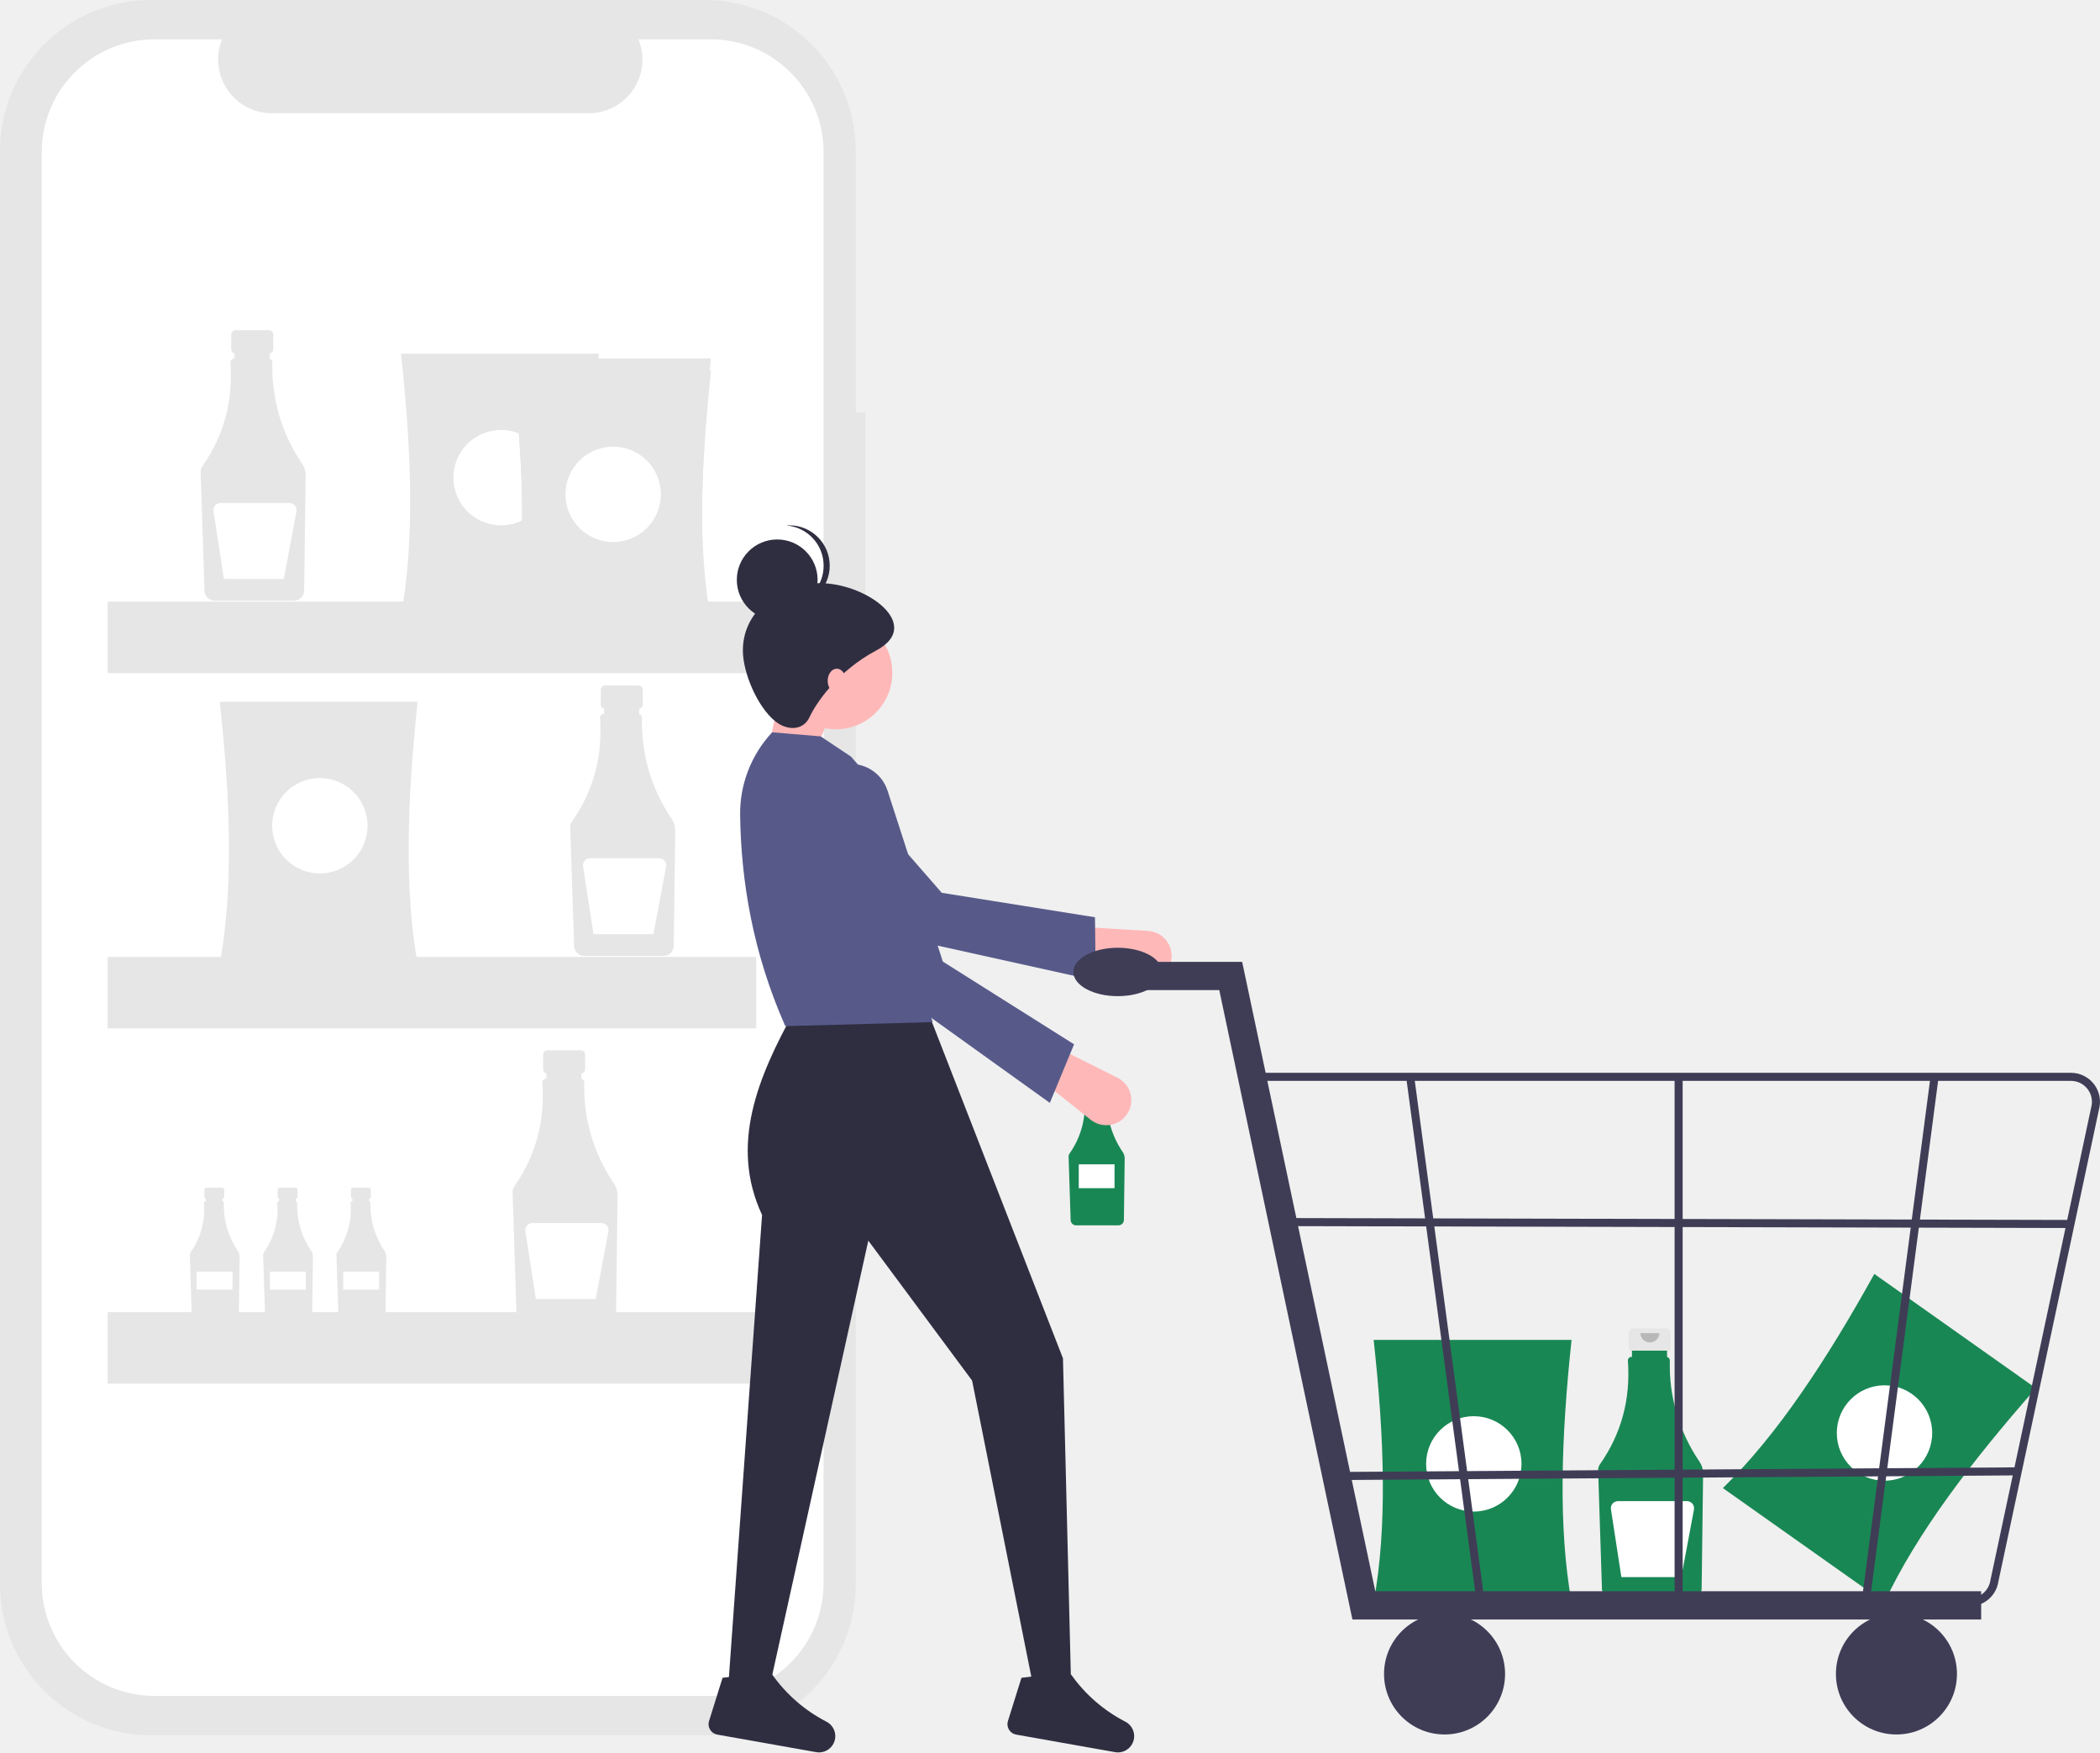
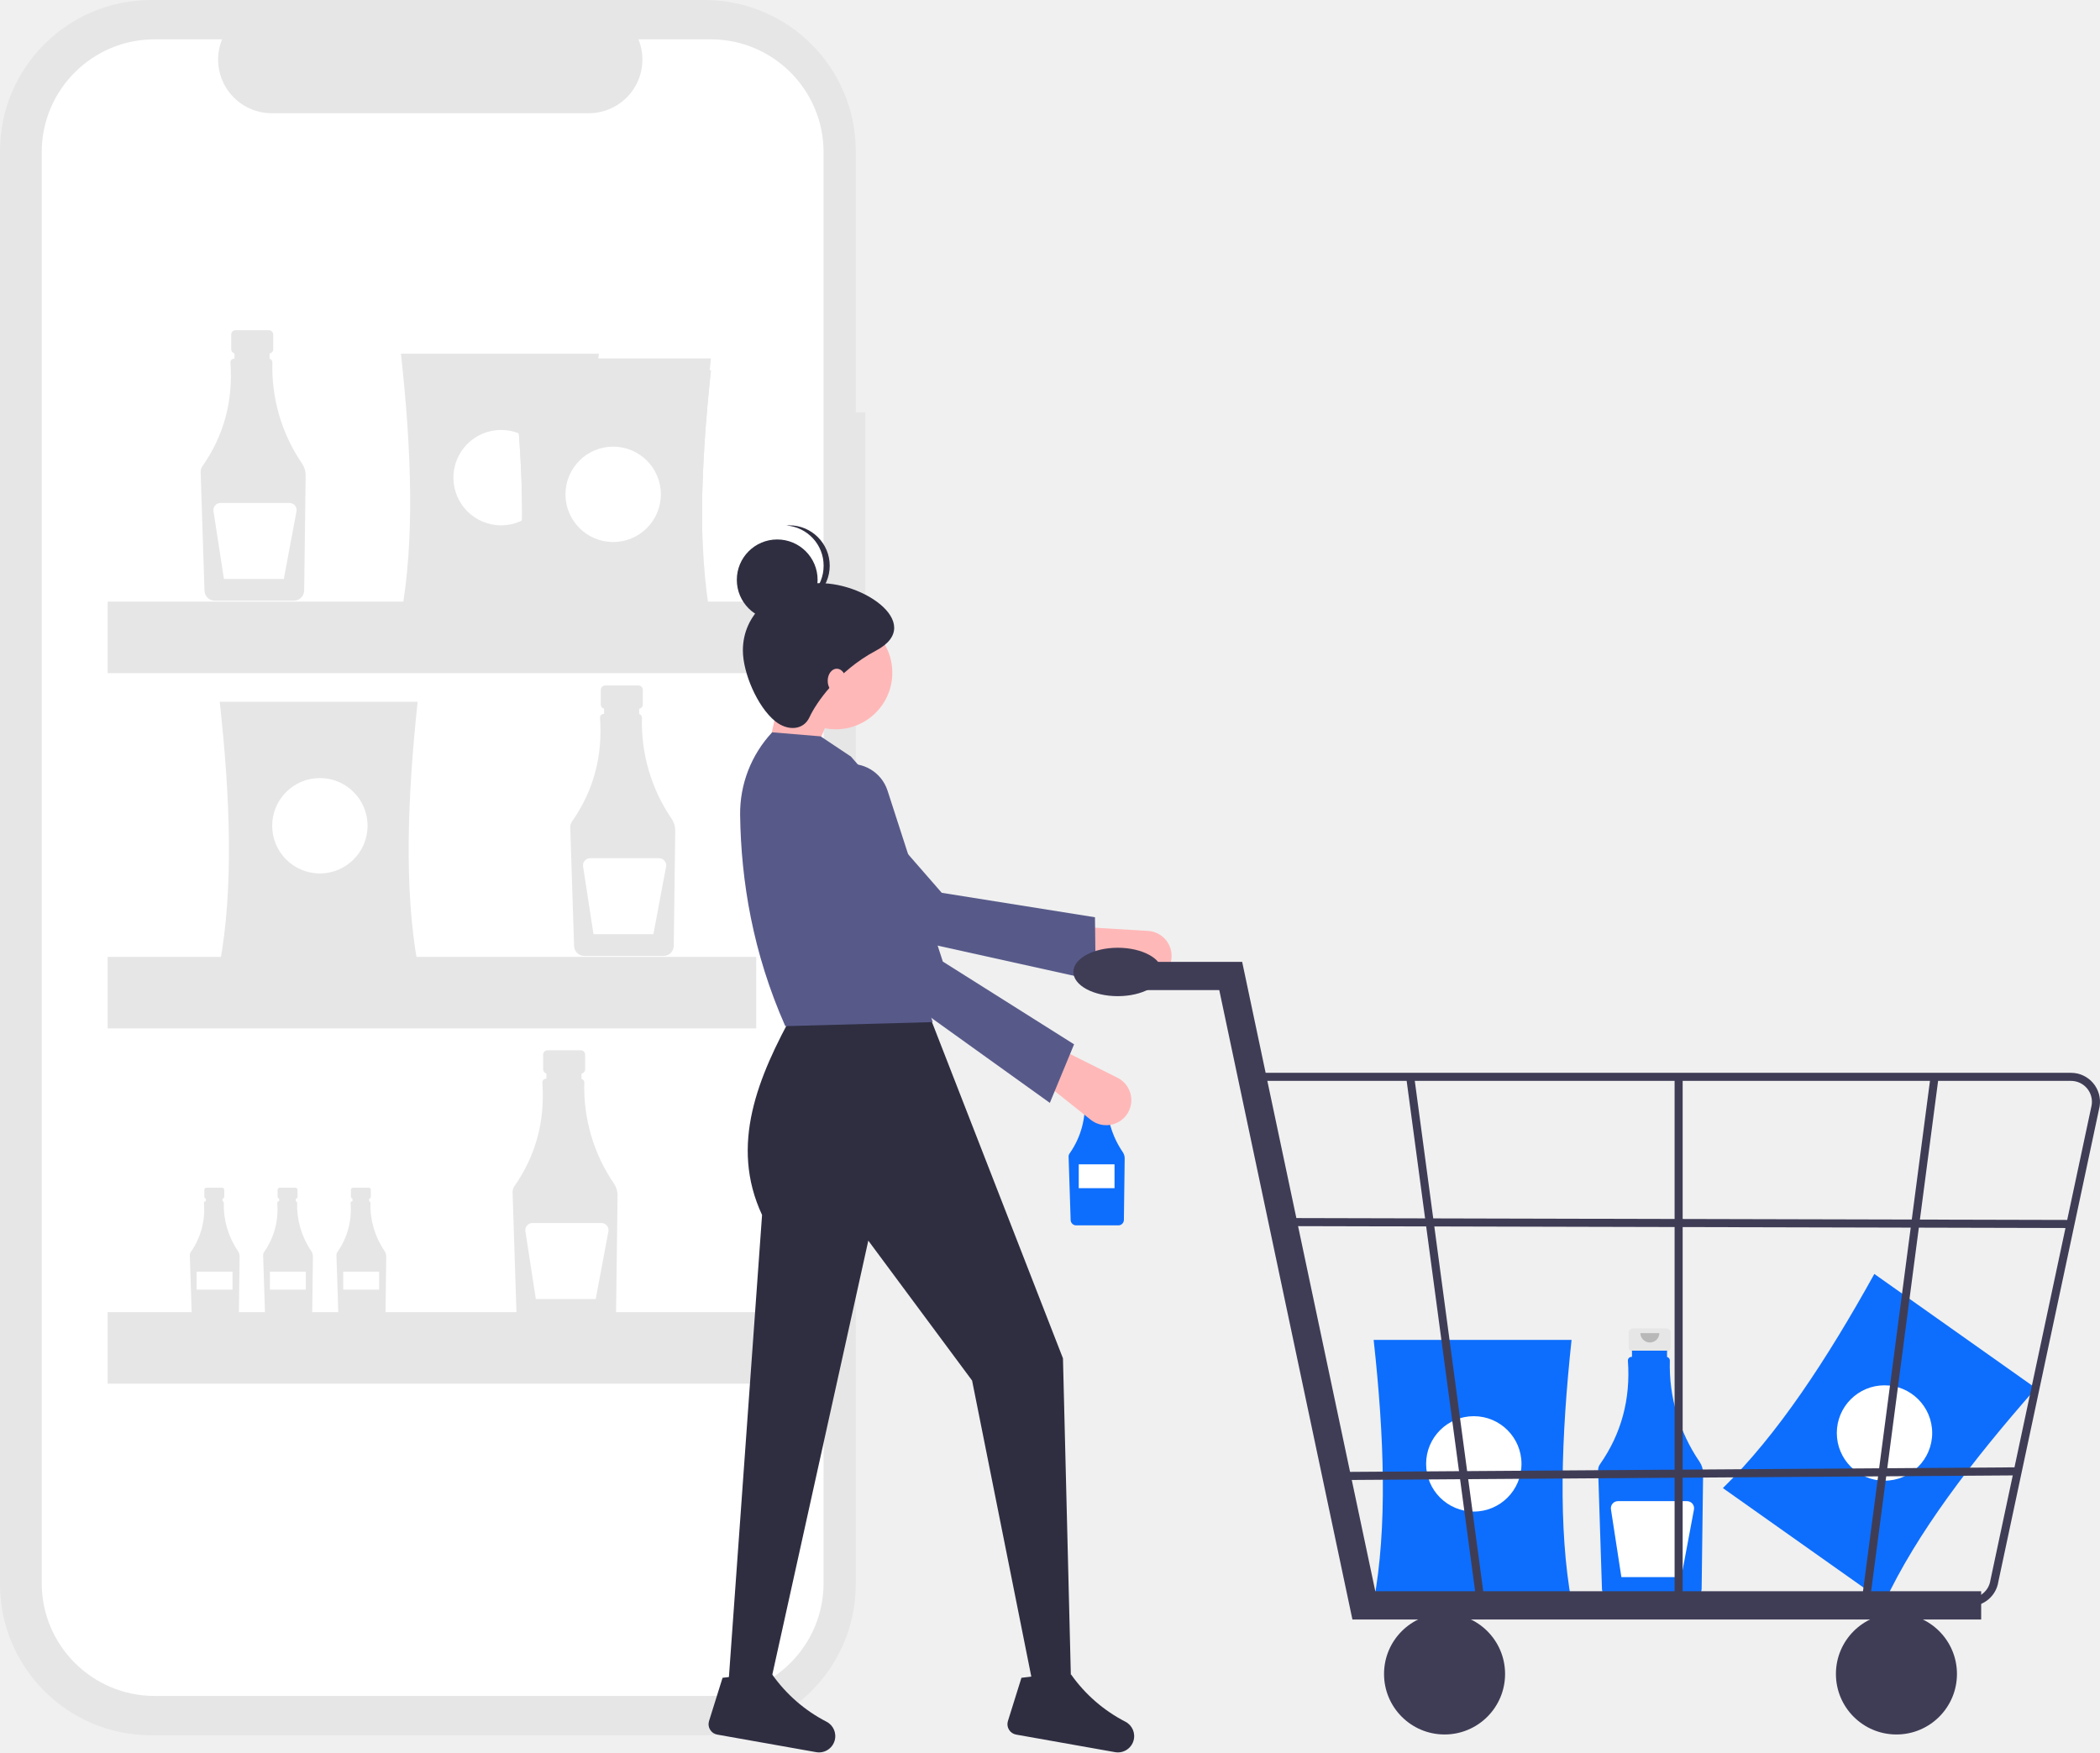
<svg xmlns="http://www.w3.org/2000/svg" data-name="Layer 1" width="888" height="741.048" viewBox="0 0 888 741.048">
  <path d="M521.896,253.856H517.864v-110.453a63.927,63.927,0,0,0-63.927-63.927H219.927A63.927,63.927,0,0,0,156,143.403V749.357A63.927,63.927,0,0,0,219.927,813.284H453.937a63.927,63.927,0,0,0,63.927-63.927V332.478h4.032Z" transform="translate(-156 -79.47583)" fill="#e6e6e6" />
  <path d="M456.516,96.107h-30.546a22.681,22.681,0,0,1-21,31.247H270.91a22.681,22.681,0,0,1-21-31.247h-28.53a47.74,47.74,0,0,0-47.74,47.74V748.912a47.74,47.74,0,0,0,47.74,47.74H456.516a47.74,47.74,0,0,0,47.74-47.74V143.848A47.74,47.74,0,0,0,456.516,96.107Z" transform="translate(-156 -79.47583)" fill="#fff" />
  <path d="M269.672,219.111H255.633a1.861,1.861,0,0,0-1.861,1.861v6.162a1.861,1.861,0,0,0,1.861,1.861h2.327v9.233h9.386v-9.233h2.327a1.861,1.861,0,0,0,1.861-1.861v-6.162A1.861,1.861,0,0,0,269.672,219.111Z" transform="translate(-156 -79.47583)" fill="#e6e6e6" />
  <path d="M283.734,275.507a72.178,72.178,0,0,1-12.557-42.794,1.522,1.522,0,0,0-1.188-1.519v-2.663H255.162v2.626h-.204a1.521,1.521,0,0,0-1.519,1.523q0.0.055.004.111,1.752,24.425-11.833,43.808a4.193,4.193,0,0,0-.759,2.541l1.621,50.151a4.341,4.341,0,0,0,4.304,4.19h33.537a4.343,4.343,0,0,0,4.307-4.264l.625-48.693A8.788,8.788,0,0,0,283.734,275.507Z" transform="translate(-156 -79.47583)" fill="#e6e6e6" />
  <path d="M278.425,292.166H249.234a2.997,2.997,0,0,0-2.962,3.453l4.411,28.673h25.33l5.358-28.577a2.997,2.997,0,0,0-2.946-3.549Z" transform="translate(-156 -79.47583)" fill="#fff" />
  <path d="M425.957,369.345H411.917a1.861,1.861,0,0,0-1.861,1.861v6.162a1.861,1.861,0,0,0,1.861,1.861h2.327v9.233h9.386V379.23h2.327a1.861,1.861,0,0,0,1.861-1.861v-6.162A1.861,1.861,0,0,0,425.957,369.345Z" transform="translate(-156 -79.47583)" fill="#e6e6e6" />
  <path d="M440.019,425.742a72.178,72.178,0,0,1-12.557-42.794,1.522,1.522,0,0,0-1.188-1.519V378.767H411.446v2.626h-.204a1.521,1.521,0,0,0-1.519,1.523q0.0.055.004.111,1.752,24.425-11.833,43.808a4.193,4.193,0,0,0-.759,2.541l1.621,50.151a4.341,4.341,0,0,0,4.304,4.19h33.537a4.343,4.343,0,0,0,4.307-4.264l.625-48.693A8.788,8.788,0,0,0,440.019,425.742Z" transform="translate(-156 -79.47583)" fill="#e6e6e6" />
  <path d="M434.71,442.401H405.518a2.997,2.997,0,0,0-2.962,3.453l4.411,28.673h25.33l5.358-28.577a2.997,2.997,0,0,0-2.946-3.549Z" transform="translate(-156 -79.47583)" fill="#fff" />
  <path d="M249.935,581.733h-6.659a.883.883,0,0,0-.883.883v2.923a.883.883,0,0,0,.883.883h1.104v4.38h4.452v-4.38H249.935a.883.883,0,0,0,.883-.883v-2.923A.883.883,0,0,0,249.935,581.733Z" transform="translate(-156 -79.47583)" fill="#e6e6e6" />
  <path d="M256.605,608.484a34.237,34.237,0,0,1-5.956-20.299.722.722,0,0,0-.564-.721v-1.263H243.052v1.245h-.097a.722.722,0,0,0-.721.723q0,.026.002.053a31.246,31.246,0,0,1-5.613,20.78,1.989,1.989,0,0,0-.36,1.205l.769,23.789a2.059,2.059,0,0,0,2.042,1.988h15.908a2.06,2.06,0,0,0,2.043-2.023l.296-23.097A4.168,4.168,0,0,0,256.605,608.484Z" transform="translate(-156 -79.47583)" fill="#e6e6e6" />
  <rect x="83.137" y="537.753" width="15.179" height="7.59" fill="#fff" />
  <path d="M280.935,581.733h-6.659a.883.883,0,0,0-.883.883v2.923a.883.883,0,0,0,.883.883h1.104v4.38h4.452v-4.38H280.935a.883.883,0,0,0,.883-.883v-2.923A.883.883,0,0,0,280.935,581.733Z" transform="translate(-156 -79.47583)" fill="#e6e6e6" />
  <path d="M287.605,608.484a34.237,34.237,0,0,1-5.956-20.299.722.722,0,0,0-.564-.721v-1.263H274.052v1.245h-.097a.722.722,0,0,0-.721.723q0,.026.002.053a31.246,31.246,0,0,1-5.613,20.78,1.989,1.989,0,0,0-.36,1.205l.769,23.789a2.059,2.059,0,0,0,2.042,1.988h15.908a2.06,2.06,0,0,0,2.043-2.023l.296-23.097A4.168,4.168,0,0,0,287.605,608.484Z" transform="translate(-156 -79.47583)" fill="#e6e6e6" />
  <rect x="114.137" y="537.753" width="15.179" height="7.59" fill="#fff" />
  <path d="M311.935,581.733h-6.659a.883.883,0,0,0-.883.883v2.923a.883.883,0,0,0,.883.883h1.104v4.38h4.452v-4.38H311.935a.883.883,0,0,0,.883-.883v-2.923A.883.883,0,0,0,311.935,581.733Z" transform="translate(-156 -79.47583)" fill="#e6e6e6" />
  <path d="M318.605,608.484a34.237,34.237,0,0,1-5.956-20.299.722.722,0,0,0-.564-.721v-1.263H305.052v1.245h-.097a.722.722,0,0,0-.721.723q0,.026.002.053a31.246,31.246,0,0,1-5.613,20.78,1.989,1.989,0,0,0-.36,1.205l.769,23.789a2.059,2.059,0,0,0,2.042,1.988h15.908a2.06,2.06,0,0,0,2.043-2.023l.296-23.097A4.168,4.168,0,0,0,318.605,608.484Z" transform="translate(-156 -79.47583)" fill="#e6e6e6" />
  <rect x="145.137" y="537.753" width="15.179" height="7.59" fill="#fff" />
  <path d="M401.567,523.613H387.528a1.861,1.861,0,0,0-1.861,1.861v6.162a1.861,1.861,0,0,0,1.861,1.861h2.327v9.233h9.386v-9.233h2.327a1.861,1.861,0,0,0,1.861-1.861v-6.162A1.861,1.861,0,0,0,401.567,523.613Z" transform="translate(-156 -79.47583)" fill="#e6e6e6" />
  <path d="M415.629,580.01a72.178,72.178,0,0,1-12.557-42.794,1.522,1.522,0,0,0-1.188-1.519v-2.663H387.057v2.626h-.204a1.521,1.521,0,0,0-1.519,1.523q0.0.055.004.111,1.752,24.425-11.833,43.808a4.193,4.193,0,0,0-.759,2.541l1.621,50.151a4.341,4.341,0,0,0,4.304,4.19h33.537a4.343,4.343,0,0,0,4.307-4.264l.625-48.693A8.788,8.788,0,0,0,415.629,580.01Z" transform="translate(-156 -79.47583)" fill="#e6e6e6" />
  <path d="M410.32,596.668H381.129a2.997,2.997,0,0,0-2.962,3.453l4.411,28.673h25.33l5.358-28.577a2.997,2.997,0,0,0-2.946-3.549Z" transform="translate(-156 -79.47583)" fill="#fff" />
  <path d="M409.232,339.938H325.544c5.851-31.633,4.505-69.832,0-110.911h83.688C404.847,270.107,403.536,308.305,409.232,339.938Z" transform="translate(-156 -79.47583)" fill="#e6e6e6" />
  <circle cx="211.892" cy="201.982" r="20.166" fill="#fff" />
  <path d="M332.602,487.148H248.914c5.851-31.633,4.505-69.832,0-110.911H332.602C328.217,417.316,326.907,455.515,332.602,487.148Z" transform="translate(-156 -79.47583)" fill="#e6e6e6" />
  <circle cx="135.262" cy="349.192" r="20.166" fill="#fff" />
  <path d="M456.621,346.996H372.933c5.851-31.633,4.505-69.832,0-110.911h83.688C452.236,277.165,450.926,315.363,456.621,346.996Z" transform="translate(-156 -79.47583)" fill="#e6e6e6" />
  <circle cx="259.281" cy="209.04" r="20.166" fill="#fff" />
  <path d="M456.621,341.955H372.933c5.851-31.633,4.505-69.832,0-110.911h83.688C452.236,272.123,450.926,310.322,456.621,341.955Z" transform="translate(-156 -79.47583)" fill="#e6e6e6" />
  <circle cx="259.281" cy="203.998" r="20.166" fill="#fff" />
  <path d="M456.621,346.996H372.933c5.851-31.633,4.505-69.832,0-110.911h83.688C452.236,277.165,450.926,315.363,456.621,346.996Z" transform="translate(-156 -79.47583)" fill="#e6e6e6" />
  <circle cx="259.281" cy="209.04" r="20.166" fill="#fff" />
  <rect x="45.525" y="254.413" width="274.254" height="30.249" fill="#e6e6e6" />
  <rect x="45.525" y="404.647" width="274.254" height="30.249" fill="#e6e6e6" />
  <rect x="45.525" y="554.882" width="274.254" height="30.249" fill="#e6e6e6" />
-   <path d="M952.855,757.075l-68.325-48.326c23.044-22.448,44.002-54.411,64.046-90.551l68.325,48.326C989.599,697.53,966.471,727.96,952.855,757.075Z" transform="translate(-156 -79.47583)" fill="#198754" />
+   <path d="M952.855,757.075l-68.325-48.326c23.044-22.448,44.002-54.411,64.046-90.551l68.325,48.326C989.599,697.53,966.471,727.96,952.855,757.075Z" transform="translate(-156 -79.47583)" fill="#0d6efd" />
  <circle cx="796.873" cy="605.982" r="20.166" fill="#fff" />
  <path d="M623.262,536.554h-7.5a.994.994,0,0,0-.994.994v3.292a.994.994,0,0,0,.994.994h1.243v4.932h5.014v-4.932h1.243a.994.994,0,0,0,.994-.994v-3.292A.994.994,0,0,0,623.262,536.554Z" transform="translate(-156 -79.47583)" fill="#e6e6e6" />
-   <path d="M630.774,566.682a38.558,38.558,0,0,1-6.708-22.861.813.813,0,0,0-.635-.812v-1.422h-7.921v1.403h-.109a.813.813,0,0,0-.812.814q0,.03.002.059a35.189,35.189,0,0,1-6.322,23.403,2.24,2.24,0,0,0-.405,1.357l.866,26.792a2.319,2.319,0,0,0,2.299,2.238h17.916a2.32,2.32,0,0,0,2.301-2.278l.334-26.012A4.695,4.695,0,0,0,630.774,566.682Z" transform="translate(-156 -79.47583)" fill="#198754" />
+   <path d="M630.774,566.682a38.558,38.558,0,0,1-6.708-22.861.813.813,0,0,0-.635-.812v-1.422h-7.921v1.403h-.109a.813.813,0,0,0-.812.814q0,.03.002.059a35.189,35.189,0,0,1-6.322,23.403,2.24,2.24,0,0,0-.405,1.357l.866,26.792a2.319,2.319,0,0,0,2.299,2.238h17.916a2.32,2.32,0,0,0,2.301-2.278l.334-26.012A4.695,4.695,0,0,0,630.774,566.682Z" transform="translate(-156 -79.47583)" fill="#0d6efd" />
  <path d="M621.699,537.627a2.145,2.145,0,0,1-4.291,0" transform="translate(-156 -79.47583)" opacity="0.2" style="isolation:isolate" />
  <rect x="456.161" y="492.368" width="15.124" height="10.083" fill="#fff" />
  <path d="M860.602,641.218H846.563a1.861,1.861,0,0,0-1.861,1.861v6.162a1.861,1.861,0,0,0,1.861,1.861h2.327v9.233h9.386v-9.233h2.327a1.861,1.861,0,0,0,1.861-1.861V643.079A1.861,1.861,0,0,0,860.602,641.218Z" transform="translate(-156 -79.47583)" fill="#e6e6e6" />
-   <path d="M874.664,697.615a72.178,72.178,0,0,1-12.557-42.794,1.522,1.522,0,0,0-1.188-1.519v-2.663H846.092v2.626h-.204a1.521,1.521,0,0,0-1.519,1.523q0.0.055.004.111,1.752,24.425-11.833,43.808a4.193,4.193,0,0,0-.759,2.541l1.621,50.151a4.341,4.341,0,0,0,4.304,4.19h33.537a4.343,4.343,0,0,0,4.307-4.264l.625-48.693A8.788,8.788,0,0,0,874.664,697.615Z" transform="translate(-156 -79.47583)" fill="#198754" />
+   <path d="M874.664,697.615a72.178,72.178,0,0,1-12.557-42.794,1.522,1.522,0,0,0-1.188-1.519v-2.663H846.092v2.626h-.204a1.521,1.521,0,0,0-1.519,1.523q0.0.055.004.111,1.752,24.425-11.833,43.808a4.193,4.193,0,0,0-.759,2.541l1.621,50.151a4.341,4.341,0,0,0,4.304,4.19h33.537a4.343,4.343,0,0,0,4.307-4.264l.625-48.693A8.788,8.788,0,0,0,874.664,697.615Z" transform="translate(-156 -79.47583)" fill="#0d6efd" />
  <path d="M857.676,643.226a4.016,4.016,0,0,1-8.031,0" transform="translate(-156 -79.47583)" opacity="0.2" style="isolation:isolate" />
  <path d="M869.355,714.273H840.164a2.997,2.997,0,0,0-2.962,3.453l4.411,28.673h25.33l5.358-28.577a2.997,2.997,0,0,0-2.946-3.549Z" transform="translate(-156 -79.47583)" fill="#fff" />
-   <path d="M820.546,756.996H736.858c5.851-31.633,4.505-69.832,0-110.911H820.546C816.161,687.164,814.851,725.362,820.546,756.996Z" transform="translate(-156 -79.47583)" fill="#198754" />
+   <path d="M820.546,756.996H736.858c5.851-31.633,4.505-69.832,0-110.911H820.546C816.161,687.164,814.851,725.362,820.546,756.996Z" transform="translate(-156 -79.47583)" fill="#0d6efd" />
  <circle cx="623.206" cy="619.039" r="20.166" fill="#fff" />
  <polygon points="322.243 328.466 341.03 326.758 352.986 297.724 331.637 285.768 322.243 328.466" fill="#ffb8b8" />
  <path d="M650.66,487.65v0a10.593,10.593,0,0,0-9.202-14.517l-29.17-1.739-4.295,14.282,30.029,8.247A10.593,10.593,0,0,0,650.66,487.65Z" transform="translate(-156 -79.47583)" fill="#ffb8b8" />
  <path d="M619.339,494.163l-.321-26.8-64.793-10.339L504.31,399.777a16.338,16.338,0,0,0-21.294-2.912l0,0a16.338,16.338,0,0,0-2.846,24.922l41.18,50.678Z" transform="translate(-156 -79.47583)" fill="#575a89" />
  <path d="M463.726,795.643h17.079L523.168,604.109l43.887,59.169,25.619,128.095h16.225l-3.416-137.488-57.216-146.882H491.906c-15.402,27.874-27.485,56.608-13.663,86.251Z" transform="translate(-156 -79.47583)" fill="#2f2e41" />
  <path d="M582.204,807.276a4.457,4.457,0,0,0,3.476,5.718l41.793,7.417a6.876,6.876,0,0,0,7.801-4.713h0a6.834,6.834,0,0,0-3.342-8.126,63.902,63.902,0,0,1-23.048-20.038c-4.593,4.277-9.727,3.875-15.179.723l-5.782.723Z" transform="translate(-156 -79.47583)" fill="#2f2e41" />
  <path d="M455.818,807.276a4.457,4.457,0,0,0,3.476,5.718l41.793,7.417a6.876,6.876,0,0,0,7.801-4.713h0a6.834,6.834,0,0,0-3.342-8.126,63.902,63.902,0,0,1-23.048-20.038c-4.593,4.277-9.727,3.875-15.179.723l-5.782.723Z" transform="translate(-156 -79.47583)" fill="#2f2e41" />
  <circle cx="353.413" cy="284.487" r="23.911" fill="#ffb8b8" />
  <path d="M488.064,513.407,550.403,511.699l-18.308-57.62c11.377-18.239-.073-36.46-16.278-54.677l-12.809-8.54-20.495-1.708h0a50.314,50.314,0,0,0-13.549,35.05C469.369,452.032,474.297,482.324,488.064,513.407Z" transform="translate(-156 -79.47583)" fill="#575a89" />
  <path d="M631.291,552.192h0a10.593,10.593,0,0,0-2.749-16.966L602.409,522.151l-9.567,11.441,24.363,19.395A10.593,10.593,0,0,0,631.291,552.192Z" transform="translate(-156 -79.47583)" fill="#ffb8b8" />
  <path d="M599.933,545.858l10.248-24.765-55.502-34.994-23.37-72.268a16.338,16.338,0,0,0-18.432-11.054h0a16.338,16.338,0,0,0-12.421,21.793l17.923,62.791Z" transform="translate(-156 -79.47583)" fill="#575a89" />
  <path d="M470.13,354.569c0,9.304,6.042,23.712,13.663,29.889,5.128,4.156,11.905,3.981,14.517-1.708,2.68-5.836,11.919-19.552,28.181-28.181,21.678-11.503-7.688-31.182-28.181-28.181C482.911,328.643,470.13,339.005,470.13,354.569Z" transform="translate(-156 -79.47583)" fill="#2f2e41" />
  <circle cx="328.648" cy="245.205" r="17.079" fill="#2f2e41" />
  <path d="M504.289,318.703a17.069,17.069,0,0,0-15.798-17.015c.424-.032.849-.065,1.281-.065a17.079,17.079,0,0,1,0,34.159c-.432,0-.857-.033-1.281-.065A17.069,17.069,0,0,0,504.289,318.703Z" transform="translate(-156 -79.47583)" fill="#2f2e41" />
  <ellipse cx="353.84" cy="287.903" rx="3.843" ry="5.124" fill="#ffb8b8" />
  <polygon points="837.751 684.845 571.879 684.845 515.578 418.694 467.529 418.694 467.529 406.752 525.258 406.752 581.559 672.902 837.751 672.902 837.751 684.845" fill="#3f3d56" />
  <circle cx="610.841" cy="707.877" r="25.591" fill="#3f3d56" />
  <circle cx="801.923" cy="707.877" r="25.591" fill="#3f3d56" />
  <path d="M988.903,758.697H730.225L684.584,533.145h347.151a12.265,12.265,0,0,1,12.116,14.167l-42.833,201.025A12.204,12.204,0,0,1,988.903,758.697Zm-255.869-3.412H988.903a8.806,8.806,0,0,0,8.742-7.477l42.833-201.025a8.85,8.85,0,0,0-8.744-10.225H688.726Z" transform="translate(-156 -79.47583)" fill="#3f3d56" />
  <polygon points="624.513 678.499 594.623 455.653 597.989 455.097 627.879 677.943 624.513 678.499" fill="#3f3d56" />
  <polygon points="790.712 676.788 787.343 676.242 816.36 455.102 819.729 455.648 790.712 676.788" fill="#3f3d56" />
  <rect x="708.115" y="455.375" width="3.412" height="222.846" fill="#3f3d56" />
  <rect x="865.451" y="431.522" width="3.412" height="330.296" transform="translate(112.3889 1382.904) rotate(-89.86127)" fill="#3f3d56" />
  <rect x="718.838" y="700.962" width="290.178" height="3.412" transform="translate(-160.7831 -73.5538) rotate(-0.39166)" fill="#3f3d56" />
  <ellipse cx="472.648" cy="411.017" rx="18.767" ry="10.237" fill="#3f3d56" />
</svg>
